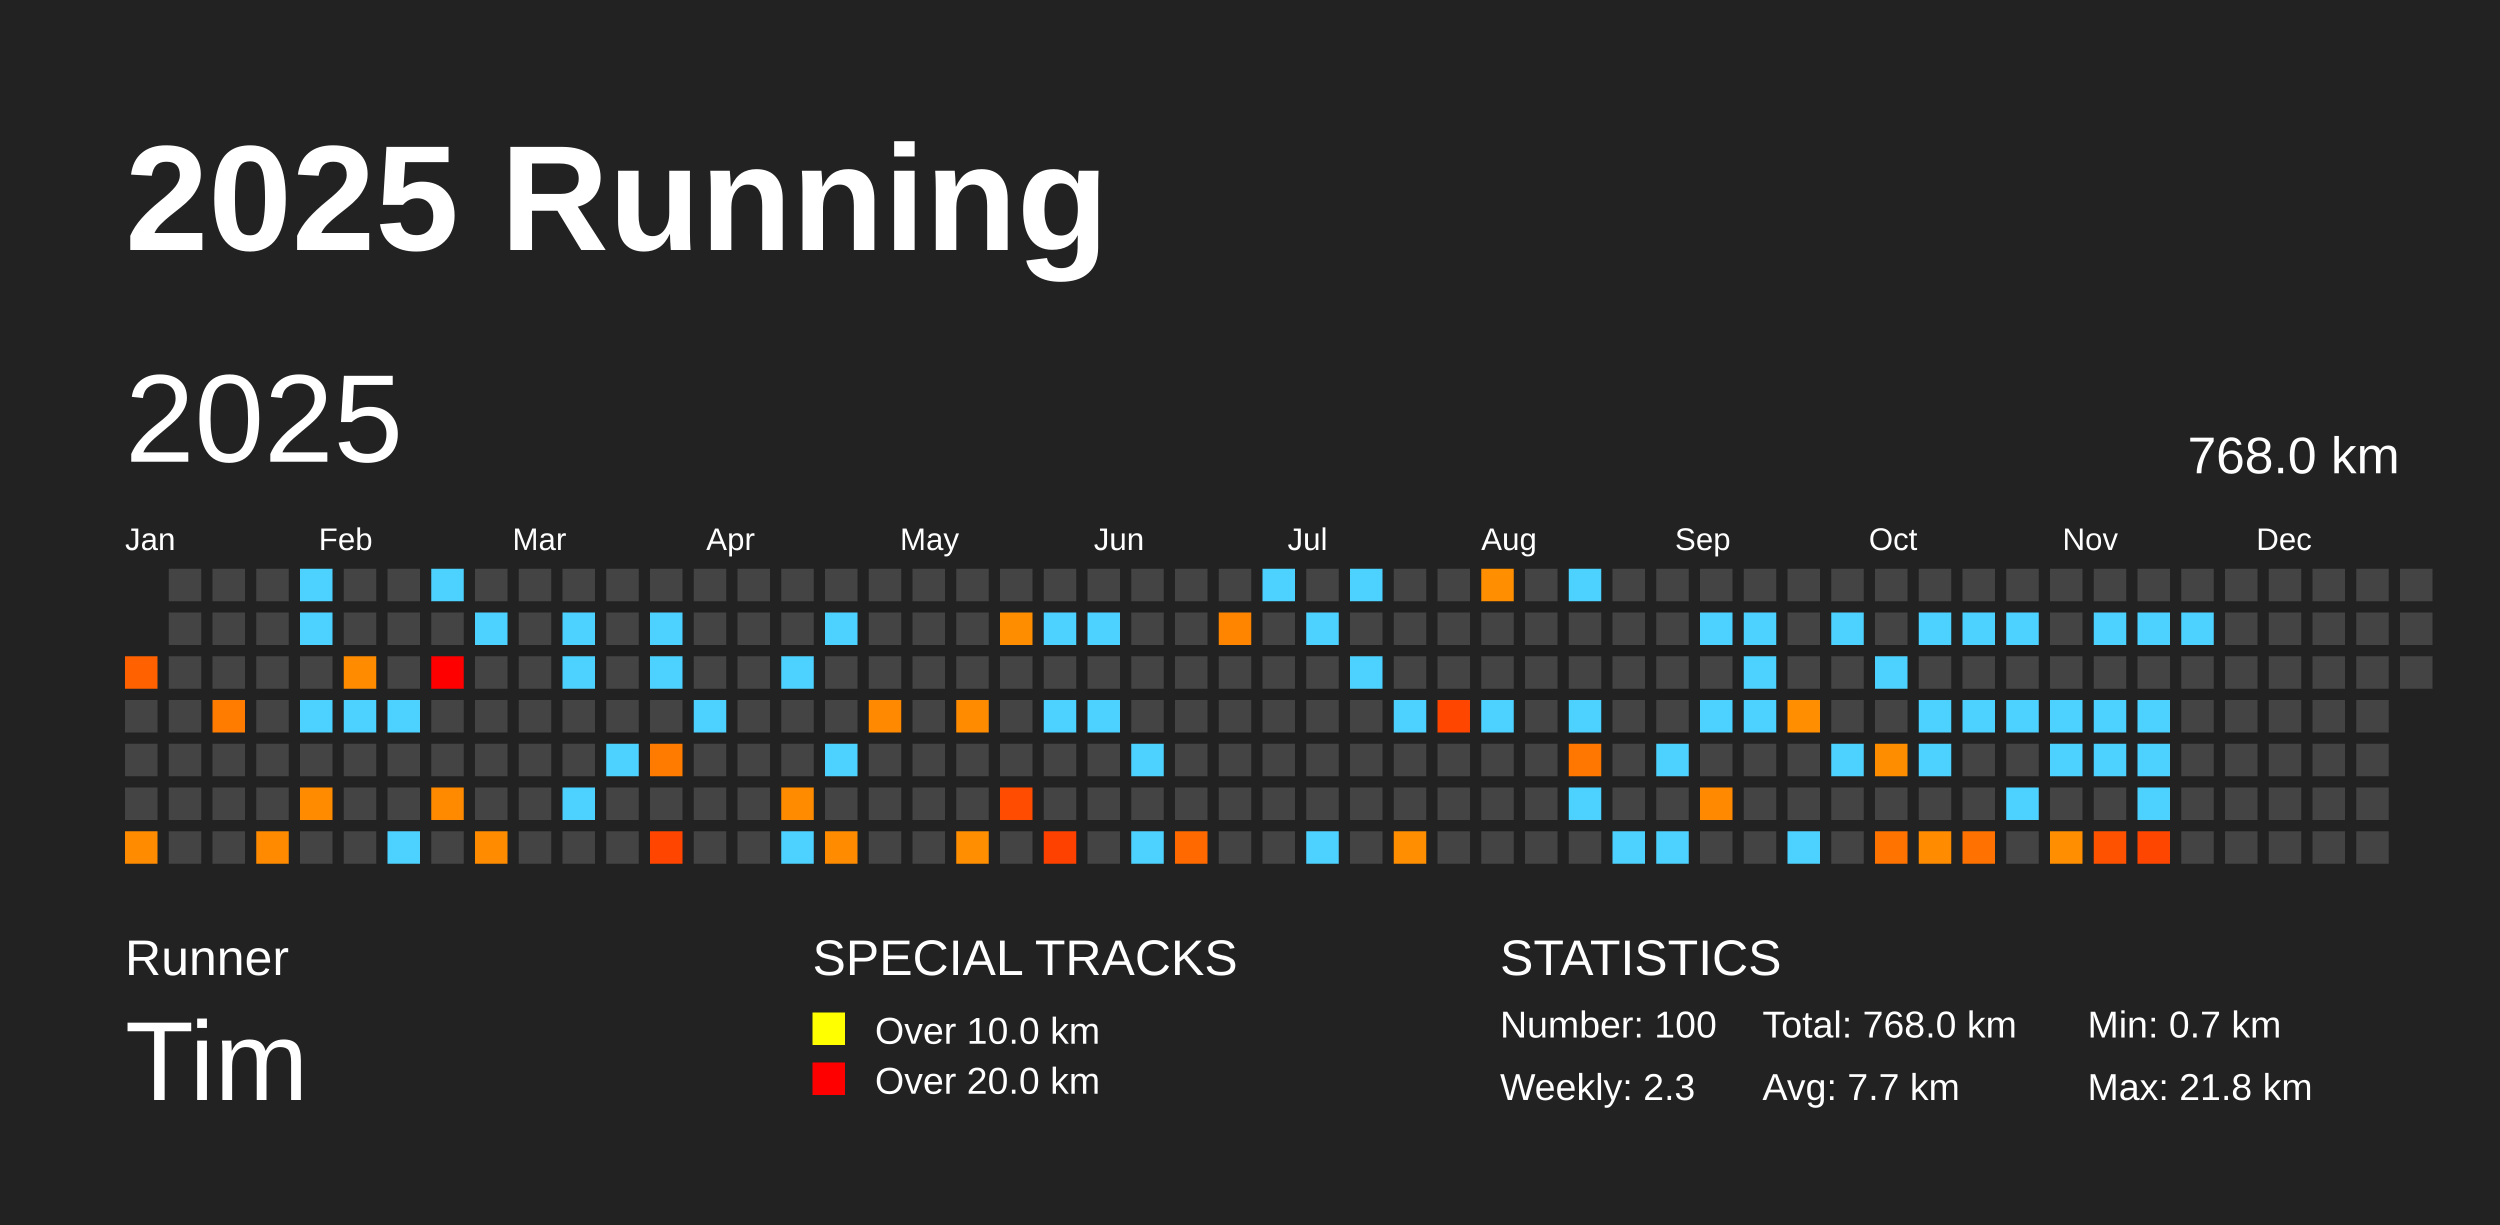
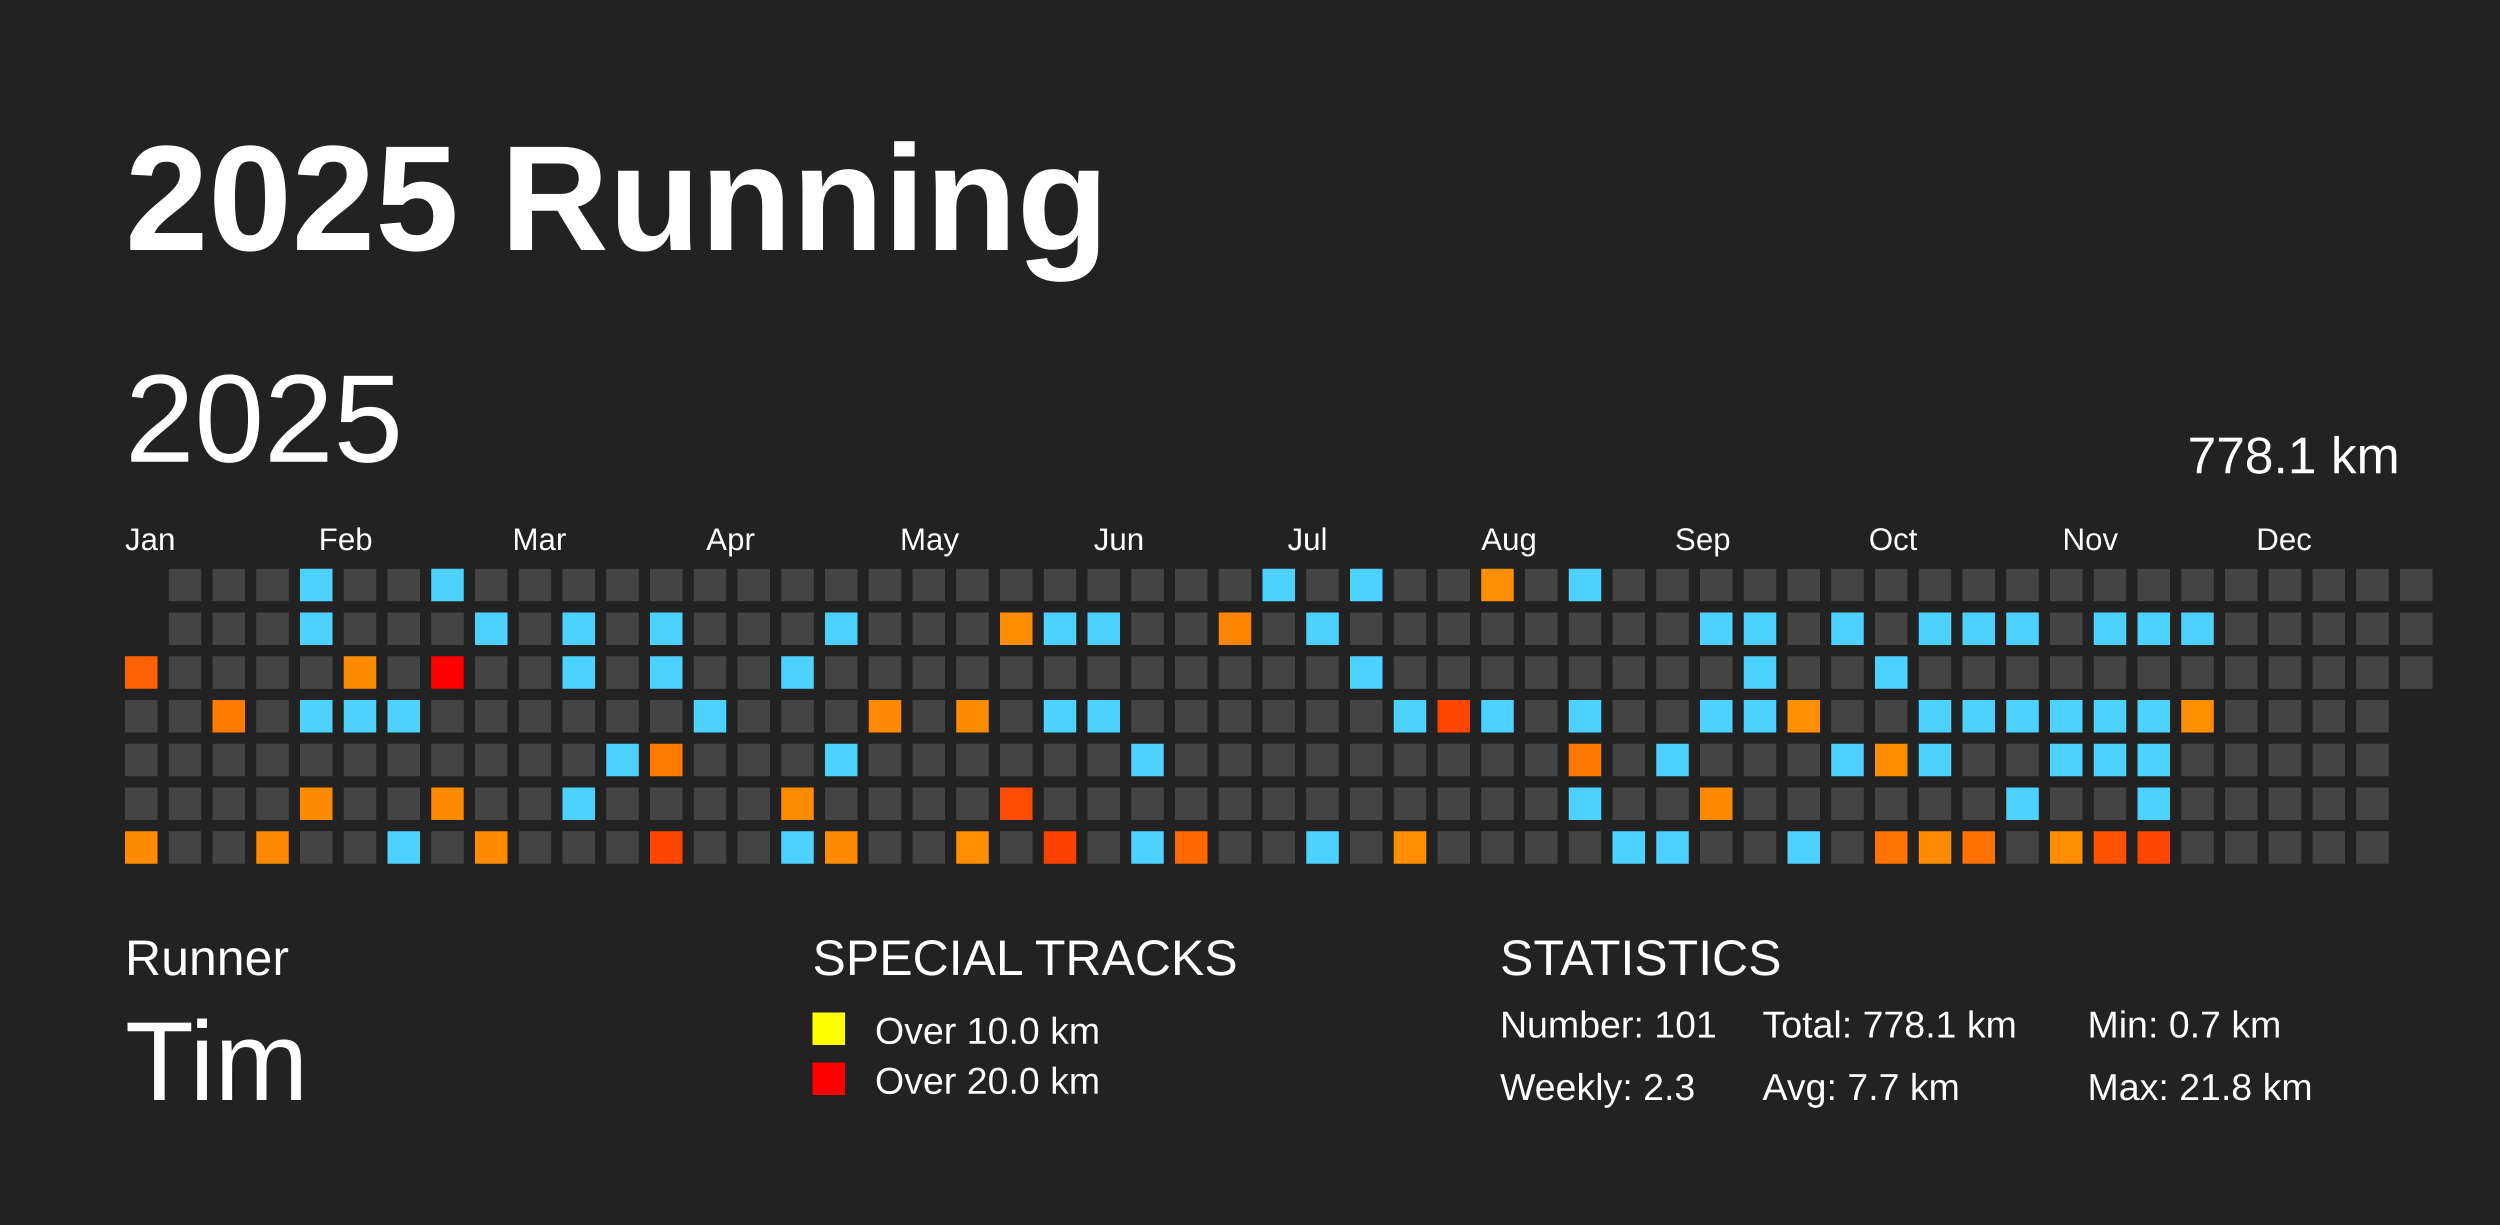
<svg xmlns="http://www.w3.org/2000/svg" baseProfile="full" height="98mm" version="1.1" viewBox="0,0,200,98" width="200mm">
  <defs />
  <rect fill="#222222" height="98" width="200" x="0" y="0" />
  <text fill="#FFFFFF" style="font-size:12px; font-family:Arial; font-weight:bold;" x="10" y="20">2025 Running</text>
  <text fill="#FFFFFF" style="font-size:4px; font-family:Arial" x="10" y="78">Runner</text>
  <text fill="#FFFFFF" style="font-size:9px; font-family:Arial" x="10" y="88">Tim</text>
  <text fill="#FFFFFF" style="font-size:4px; font-family:Arial" x="65" y="78">SPECIAL TRACKS</text>
  <rect fill="yellow" height="2.6" width="2.6" x="65" y="81" />
  <text fill="#FFFFFF" style="font-size:3px; font-family:Arial" x="70" y="83.5">Over 10.0 km</text>
  <rect fill="red" height="2.6" width="2.6" x="65" y="85" />
  <text fill="#FFFFFF" style="font-size:3px; font-family:Arial" x="70" y="87.5">Over 20.0 km</text>
  <text fill="#FFFFFF" style="font-size:4px; font-family:Arial" x="120" y="78">STATISTICS</text>
-   <text fill="#FFFFFF" style="font-size:3px; font-family:Arial" x="120" y="83">Number: 100</text>
+   <text fill="#FFFFFF" style="font-size:3px; font-family:Arial" x="120" y="83">Number: 101</text>
  <text fill="#FFFFFF" style="font-size:3px; font-family:Arial" x="120" y="88">Weekly: 2.3</text>
-   <text fill="#FFFFFF" style="font-size:3px; font-family:Arial" x="141" y="83">Total: 768.0 km</text>
+   <text fill="#FFFFFF" style="font-size:3px; font-family:Arial" x="141" y="83">Total: 778.1 km</text>
  <text fill="#FFFFFF" style="font-size:3px; font-family:Arial" x="141" y="88">Avg: 7.7 km</text>
  <text fill="#FFFFFF" style="font-size:3px; font-family:Arial" x="167" y="83">Min: 0.7 km</text>
  <text fill="#FFFFFF" style="font-size:3px; font-family:Arial" x="167" y="88">Max: 21.8 km</text>
  <text dominant-baseline="hanging" fill="#FFFFFF" style="font-size:10.0px; font-family:Arial;" x="10" y="30">2025</text>
-   <text dominant-baseline="hanging" fill="#FFFFFF" style="font-size:4.125px; font-family:Arial;" x="175" y="35">768.0 km</text>
+   <text dominant-baseline="hanging" fill="#FFFFFF" style="font-size:4.125px; font-family:Arial;" x="175" y="35">778.1 km</text>
  <text fill="#FFFFFF" style="font-size:2.5px; font-family:Arial" x="10.0" y="44">Jan</text>
  <text fill="#FFFFFF" style="font-size:2.5px; font-family:Arial" x="25.5" y="44">Feb</text>
  <text fill="#FFFFFF" style="font-size:2.5px; font-family:Arial" x="41.0" y="44">Mar</text>
  <text fill="#FFFFFF" style="font-size:2.5px; font-family:Arial" x="56.5" y="44">Apr</text>
  <text fill="#FFFFFF" style="font-size:2.5px; font-family:Arial" x="72.0" y="44">May</text>
  <text fill="#FFFFFF" style="font-size:2.5px; font-family:Arial" x="87.5" y="44">Jun</text>
  <text fill="#FFFFFF" style="font-size:2.5px; font-family:Arial" x="103.0" y="44">Jul</text>
  <text fill="#FFFFFF" style="font-size:2.5px; font-family:Arial" x="118.5" y="44">Aug</text>
  <text fill="#FFFFFF" style="font-size:2.5px; font-family:Arial" x="134.0" y="44">Sep</text>
  <text fill="#FFFFFF" style="font-size:2.5px; font-family:Arial" x="149.5" y="44">Oct</text>
  <text fill="#FFFFFF" style="font-size:2.5px; font-family:Arial" x="165.0" y="44">Nov</text>
  <text fill="#FFFFFF" style="font-size:2.5px; font-family:Arial" x="180.5" y="44">Dec</text>
  <rect fill="#ff6100" height="2.6" width="2.6" x="10.0" y="52.5" />
  <rect fill="#444444" height="2.6" width="2.6" x="10.0" y="56.0" />
  <rect fill="#444444" height="2.6" width="2.6" x="10.0" y="59.5" />
  <rect fill="#444444" height="2.6" width="2.6" x="10.0" y="63.0" />
  <rect fill="#ff8b00" height="2.6" width="2.6" x="10.0" y="66.5" />
  <rect fill="#444444" height="2.6" width="2.6" x="13.5" y="45.5" />
  <rect fill="#444444" height="2.6" width="2.6" x="13.5" y="49.0" />
  <rect fill="#444444" height="2.6" width="2.6" x="13.5" y="52.5" />
  <rect fill="#444444" height="2.6" width="2.6" x="13.5" y="56.0" />
  <rect fill="#444444" height="2.6" width="2.6" x="13.5" y="59.5" />
  <rect fill="#444444" height="2.6" width="2.6" x="13.5" y="63.0" />
  <rect fill="#444444" height="2.6" width="2.6" x="13.5" y="66.5" />
  <rect fill="#444444" height="2.6" width="2.6" x="17.0" y="45.5" />
  <rect fill="#444444" height="2.6" width="2.6" x="17.0" y="49.0" />
  <rect fill="#444444" height="2.6" width="2.6" x="17.0" y="52.5" />
  <rect fill="#ff7c00" height="2.6" width="2.6" x="17.0" y="56.0" />
  <rect fill="#444444" height="2.6" width="2.6" x="17.0" y="59.5" />
  <rect fill="#444444" height="2.6" width="2.6" x="17.0" y="63.0" />
  <rect fill="#444444" height="2.6" width="2.6" x="17.0" y="66.5" />
  <rect fill="#444444" height="2.6" width="2.6" x="20.5" y="45.5" />
  <rect fill="#444444" height="2.6" width="2.6" x="20.5" y="49.0" />
  <rect fill="#444444" height="2.6" width="2.6" x="20.5" y="52.5" />
  <rect fill="#444444" height="2.6" width="2.6" x="20.5" y="56.0" />
  <rect fill="#444444" height="2.6" width="2.6" x="20.5" y="59.5" />
  <rect fill="#444444" height="2.6" width="2.6" x="20.5" y="63.0" />
  <rect fill="#ff8a00" height="2.6" width="2.6" x="20.5" y="66.5" />
  <rect fill="#4dd2ff" height="2.6" width="2.6" x="24.0" y="45.5" />
  <rect fill="#4dd2ff" height="2.6" width="2.6" x="24.0" y="49.0" />
  <rect fill="#444444" height="2.6" width="2.6" x="24.0" y="52.5" />
  <rect fill="#4dd2ff" height="2.6" width="2.6" x="24.0" y="56.0" />
  <rect fill="#444444" height="2.6" width="2.6" x="24.0" y="59.5" />
  <rect fill="#ff8b00" height="2.6" width="2.6" x="24.0" y="63.0" />
  <rect fill="#444444" height="2.6" width="2.6" x="24.0" y="66.5" />
  <rect fill="#444444" height="2.6" width="2.6" x="27.5" y="45.5" />
  <rect fill="#444444" height="2.6" width="2.6" x="27.5" y="49.0" />
  <rect fill="#ff8c00" height="2.6" width="2.6" x="27.5" y="52.5" />
  <rect fill="#4dd2ff" height="2.6" width="2.6" x="27.5" y="56.0" />
  <rect fill="#444444" height="2.6" width="2.6" x="27.5" y="59.5" />
  <rect fill="#444444" height="2.6" width="2.6" x="27.5" y="63.0" />
  <rect fill="#444444" height="2.6" width="2.6" x="27.5" y="66.5" />
  <rect fill="#444444" height="2.6" width="2.6" x="31.0" y="45.5" />
  <rect fill="#444444" height="2.6" width="2.6" x="31.0" y="49.0" />
  <rect fill="#444444" height="2.6" width="2.6" x="31.0" y="52.5" />
  <rect fill="#4dd2ff" height="2.6" width="2.6" x="31.0" y="56.0" />
  <rect fill="#444444" height="2.6" width="2.6" x="31.0" y="59.5" />
  <rect fill="#444444" height="2.6" width="2.6" x="31.0" y="63.0" />
  <rect fill="#4dd2ff" height="2.6" width="2.6" x="31.0" y="66.5" />
  <rect fill="#4dd2ff" height="2.6" width="2.6" x="34.5" y="45.5" />
  <rect fill="#444444" height="2.6" width="2.6" x="34.5" y="49.0" />
  <rect fill="red" height="2.6" width="2.6" x="34.5" y="52.5" />
  <rect fill="#444444" height="2.6" width="2.6" x="34.5" y="56.0" />
  <rect fill="#444444" height="2.6" width="2.6" x="34.5" y="59.5" />
  <rect fill="#ff8a00" height="2.6" width="2.6" x="34.5" y="63.0" />
  <rect fill="#444444" height="2.6" width="2.6" x="34.5" y="66.5" />
  <rect fill="#444444" height="2.6" width="2.6" x="38.0" y="45.5" />
  <rect fill="#4dd2ff" height="2.6" width="2.6" x="38.0" y="49.0" />
  <rect fill="#444444" height="2.6" width="2.6" x="38.0" y="52.5" />
  <rect fill="#444444" height="2.6" width="2.6" x="38.0" y="56.0" />
  <rect fill="#444444" height="2.6" width="2.6" x="38.0" y="59.5" />
  <rect fill="#444444" height="2.6" width="2.6" x="38.0" y="63.0" />
  <rect fill="#ff8b00" height="2.6" width="2.6" x="38.0" y="66.5" />
  <rect fill="#444444" height="2.6" width="2.6" x="41.5" y="45.5" />
  <rect fill="#444444" height="2.6" width="2.6" x="41.5" y="49.0" />
  <rect fill="#444444" height="2.6" width="2.6" x="41.5" y="52.5" />
  <rect fill="#444444" height="2.6" width="2.6" x="41.5" y="56.0" />
  <rect fill="#444444" height="2.6" width="2.6" x="41.5" y="59.5" />
  <rect fill="#444444" height="2.6" width="2.6" x="41.5" y="63.0" />
  <rect fill="#444444" height="2.6" width="2.6" x="41.5" y="66.5" />
  <rect fill="#444444" height="2.6" width="2.6" x="45.0" y="45.5" />
  <rect fill="#4dd2ff" height="2.6" width="2.6" x="45.0" y="49.0" />
  <rect fill="#4dd2ff" height="2.6" width="2.6" x="45.0" y="52.5" />
  <rect fill="#444444" height="2.6" width="2.6" x="45.0" y="56.0" />
  <rect fill="#444444" height="2.6" width="2.6" x="45.0" y="59.5" />
  <rect fill="#4dd2ff" height="2.6" width="2.6" x="45.0" y="63.0" />
  <rect fill="#444444" height="2.6" width="2.6" x="45.0" y="66.5" />
  <rect fill="#444444" height="2.6" width="2.6" x="48.5" y="45.5" />
  <rect fill="#444444" height="2.6" width="2.6" x="48.5" y="49.0" />
  <rect fill="#444444" height="2.6" width="2.6" x="48.5" y="52.5" />
  <rect fill="#444444" height="2.6" width="2.6" x="48.5" y="56.0" />
  <rect fill="#4dd2ff" height="2.6" width="2.6" x="48.5" y="59.5" />
  <rect fill="#444444" height="2.6" width="2.6" x="48.5" y="63.0" />
  <rect fill="#444444" height="2.6" width="2.6" x="48.5" y="66.5" />
  <rect fill="#444444" height="2.6" width="2.6" x="52.0" y="45.5" />
  <rect fill="#4dd2ff" height="2.6" width="2.6" x="52.0" y="49.0" />
  <rect fill="#4dd2ff" height="2.6" width="2.6" x="52.0" y="52.5" />
  <rect fill="#444444" height="2.6" width="2.6" x="52.0" y="56.0" />
  <rect fill="#ff7b00" height="2.6" width="2.6" x="52.0" y="59.5" />
  <rect fill="#444444" height="2.6" width="2.6" x="52.0" y="63.0" />
  <rect fill="#ff4500" height="2.6" width="2.6" x="52.0" y="66.5" />
  <rect fill="#444444" height="2.6" width="2.6" x="55.5" y="45.5" />
  <rect fill="#444444" height="2.6" width="2.6" x="55.5" y="49.0" />
  <rect fill="#444444" height="2.6" width="2.6" x="55.5" y="52.5" />
  <rect fill="#4dd2ff" height="2.6" width="2.6" x="55.5" y="56.0" />
  <rect fill="#444444" height="2.6" width="2.6" x="55.5" y="59.5" />
  <rect fill="#444444" height="2.6" width="2.6" x="55.5" y="63.0" />
  <rect fill="#444444" height="2.6" width="2.6" x="55.5" y="66.5" />
  <rect fill="#444444" height="2.6" width="2.6" x="59.0" y="45.5" />
  <rect fill="#444444" height="2.6" width="2.6" x="59.0" y="49.0" />
  <rect fill="#444444" height="2.6" width="2.6" x="59.0" y="52.5" />
  <rect fill="#444444" height="2.6" width="2.6" x="59.0" y="56.0" />
  <rect fill="#444444" height="2.6" width="2.6" x="59.0" y="59.5" />
  <rect fill="#444444" height="2.6" width="2.6" x="59.0" y="63.0" />
  <rect fill="#444444" height="2.6" width="2.6" x="59.0" y="66.5" />
  <rect fill="#444444" height="2.6" width="2.6" x="62.5" y="45.5" />
  <rect fill="#444444" height="2.6" width="2.6" x="62.5" y="49.0" />
  <rect fill="#4dd2ff" height="2.6" width="2.6" x="62.5" y="52.5" />
  <rect fill="#444444" height="2.6" width="2.6" x="62.5" y="56.0" />
  <rect fill="#444444" height="2.6" width="2.6" x="62.5" y="59.5" />
  <rect fill="#ff8b00" height="2.6" width="2.6" x="62.5" y="63.0" />
  <rect fill="#4dd2ff" height="2.6" width="2.6" x="62.5" y="66.5" />
  <rect fill="#444444" height="2.6" width="2.6" x="66.0" y="45.5" />
  <rect fill="#4dd2ff" height="2.6" width="2.6" x="66.0" y="49.0" />
  <rect fill="#444444" height="2.6" width="2.6" x="66.0" y="52.5" />
  <rect fill="#444444" height="2.6" width="2.6" x="66.0" y="56.0" />
  <rect fill="#4dd2ff" height="2.6" width="2.6" x="66.0" y="59.5" />
  <rect fill="#444444" height="2.6" width="2.6" x="66.0" y="63.0" />
  <rect fill="#ff8b00" height="2.6" width="2.6" x="66.0" y="66.5" />
  <rect fill="#444444" height="2.6" width="2.6" x="69.5" y="45.5" />
  <rect fill="#444444" height="2.6" width="2.6" x="69.5" y="49.0" />
  <rect fill="#444444" height="2.6" width="2.6" x="69.5" y="52.5" />
  <rect fill="#ff8900" height="2.6" width="2.6" x="69.5" y="56.0" />
  <rect fill="#444444" height="2.6" width="2.6" x="69.5" y="59.5" />
  <rect fill="#444444" height="2.6" width="2.6" x="69.5" y="63.0" />
  <rect fill="#444444" height="2.6" width="2.6" x="69.5" y="66.5" />
  <rect fill="#444444" height="2.6" width="2.6" x="73.0" y="45.5" />
  <rect fill="#444444" height="2.6" width="2.6" x="73.0" y="49.0" />
  <rect fill="#444444" height="2.6" width="2.6" x="73.0" y="52.5" />
  <rect fill="#444444" height="2.6" width="2.6" x="73.0" y="56.0" />
  <rect fill="#444444" height="2.6" width="2.6" x="73.0" y="59.5" />
  <rect fill="#444444" height="2.6" width="2.6" x="73.0" y="63.0" />
  <rect fill="#444444" height="2.6" width="2.6" x="73.0" y="66.5" />
  <rect fill="#444444" height="2.6" width="2.6" x="76.5" y="45.5" />
  <rect fill="#444444" height="2.6" width="2.6" x="76.5" y="49.0" />
  <rect fill="#444444" height="2.6" width="2.6" x="76.5" y="52.5" />
  <rect fill="#ff8b00" height="2.6" width="2.6" x="76.5" y="56.0" />
  <rect fill="#444444" height="2.6" width="2.6" x="76.5" y="59.5" />
  <rect fill="#444444" height="2.6" width="2.6" x="76.5" y="63.0" />
  <rect fill="#ff8e00" height="2.6" width="2.6" x="76.5" y="66.5" />
  <rect fill="#444444" height="2.6" width="2.6" x="80.0" y="45.5" />
  <rect fill="#ff8d00" height="2.6" width="2.6" x="80.0" y="49.0" />
  <rect fill="#444444" height="2.6" width="2.6" x="80.0" y="52.5" />
  <rect fill="#444444" height="2.6" width="2.6" x="80.0" y="56.0" />
  <rect fill="#444444" height="2.6" width="2.6" x="80.0" y="59.5" />
  <rect fill="#ff4c00" height="2.6" width="2.6" x="80.0" y="63.0" />
  <rect fill="#444444" height="2.6" width="2.6" x="80.0" y="66.5" />
  <rect fill="#444444" height="2.6" width="2.6" x="83.5" y="45.5" />
  <rect fill="#4dd2ff" height="2.6" width="2.6" x="83.5" y="49.0" />
  <rect fill="#444444" height="2.6" width="2.6" x="83.5" y="52.5" />
  <rect fill="#4dd2ff" height="2.6" width="2.6" x="83.5" y="56.0" />
  <rect fill="#444444" height="2.6" width="2.6" x="83.5" y="59.5" />
  <rect fill="#444444" height="2.6" width="2.6" x="83.5" y="63.0" />
  <rect fill="#ff4100" height="2.6" width="2.6" x="83.5" y="66.5" />
  <rect fill="#444444" height="2.6" width="2.6" x="87.0" y="45.5" />
  <rect fill="#4dd2ff" height="2.6" width="2.6" x="87.0" y="49.0" />
  <rect fill="#444444" height="2.6" width="2.6" x="87.0" y="52.5" />
  <rect fill="#4dd2ff" height="2.6" width="2.6" x="87.0" y="56.0" />
  <rect fill="#444444" height="2.6" width="2.6" x="87.0" y="59.5" />
  <rect fill="#444444" height="2.6" width="2.6" x="87.0" y="63.0" />
  <rect fill="#444444" height="2.6" width="2.6" x="87.0" y="66.5" />
  <rect fill="#444444" height="2.6" width="2.6" x="90.5" y="45.5" />
  <rect fill="#444444" height="2.6" width="2.6" x="90.5" y="49.0" />
  <rect fill="#444444" height="2.6" width="2.6" x="90.5" y="52.5" />
  <rect fill="#444444" height="2.6" width="2.6" x="90.5" y="56.0" />
  <rect fill="#4dd2ff" height="2.6" width="2.6" x="90.5" y="59.5" />
  <rect fill="#444444" height="2.6" width="2.6" x="90.5" y="63.0" />
  <rect fill="#4dd2ff" height="2.6" width="2.6" x="90.5" y="66.5" />
  <rect fill="#444444" height="2.6" width="2.6" x="94.0" y="45.5" />
  <rect fill="#444444" height="2.6" width="2.6" x="94.0" y="49.0" />
  <rect fill="#444444" height="2.6" width="2.6" x="94.0" y="52.5" />
  <rect fill="#444444" height="2.6" width="2.6" x="94.0" y="56.0" />
  <rect fill="#444444" height="2.6" width="2.6" x="94.0" y="59.5" />
  <rect fill="#444444" height="2.6" width="2.6" x="94.0" y="63.0" />
  <rect fill="#ff6900" height="2.6" width="2.6" x="94.0" y="66.5" />
  <rect fill="#444444" height="2.6" width="2.6" x="97.5" y="45.5" />
  <rect fill="#ff8500" height="2.6" width="2.6" x="97.5" y="49.0" />
  <rect fill="#444444" height="2.6" width="2.6" x="97.5" y="52.5" />
  <rect fill="#444444" height="2.6" width="2.6" x="97.5" y="56.0" />
  <rect fill="#444444" height="2.6" width="2.6" x="97.5" y="59.5" />
  <rect fill="#444444" height="2.6" width="2.6" x="97.5" y="63.0" />
  <rect fill="#444444" height="2.6" width="2.6" x="97.5" y="66.5" />
  <rect fill="#4dd2ff" height="2.6" width="2.6" x="101.0" y="45.5" />
  <rect fill="#444444" height="2.6" width="2.6" x="101.0" y="49.0" />
  <rect fill="#444444" height="2.6" width="2.6" x="101.0" y="52.5" />
  <rect fill="#444444" height="2.6" width="2.6" x="101.0" y="56.0" />
  <rect fill="#444444" height="2.6" width="2.6" x="101.0" y="59.5" />
  <rect fill="#444444" height="2.6" width="2.6" x="101.0" y="63.0" />
  <rect fill="#444444" height="2.6" width="2.6" x="101.0" y="66.5" />
  <rect fill="#444444" height="2.6" width="2.6" x="104.5" y="45.5" />
  <rect fill="#4dd2ff" height="2.6" width="2.6" x="104.5" y="49.0" />
  <rect fill="#444444" height="2.6" width="2.6" x="104.5" y="52.5" />
  <rect fill="#444444" height="2.6" width="2.6" x="104.5" y="56.0" />
  <rect fill="#444444" height="2.6" width="2.6" x="104.5" y="59.5" />
  <rect fill="#444444" height="2.6" width="2.6" x="104.5" y="63.0" />
  <rect fill="#4dd2ff" height="2.6" width="2.6" x="104.5" y="66.5" />
  <rect fill="#4dd2ff" height="2.6" width="2.6" x="108.0" y="45.5" />
  <rect fill="#444444" height="2.6" width="2.6" x="108.0" y="49.0" />
  <rect fill="#4dd2ff" height="2.6" width="2.6" x="108.0" y="52.5" />
  <rect fill="#444444" height="2.6" width="2.6" x="108.0" y="56.0" />
  <rect fill="#444444" height="2.6" width="2.6" x="108.0" y="59.5" />
  <rect fill="#444444" height="2.6" width="2.6" x="108.0" y="63.0" />
  <rect fill="#444444" height="2.6" width="2.6" x="108.0" y="66.5" />
  <rect fill="#444444" height="2.6" width="2.6" x="111.5" y="45.5" />
  <rect fill="#444444" height="2.6" width="2.6" x="111.5" y="49.0" />
  <rect fill="#444444" height="2.6" width="2.6" x="111.5" y="52.5" />
  <rect fill="#4dd2ff" height="2.6" width="2.6" x="111.5" y="56.0" />
  <rect fill="#444444" height="2.6" width="2.6" x="111.5" y="59.5" />
  <rect fill="#444444" height="2.6" width="2.6" x="111.5" y="63.0" />
  <rect fill="#ff8e00" height="2.6" width="2.6" x="111.5" y="66.5" />
  <rect fill="#444444" height="2.6" width="2.6" x="115.0" y="45.5" />
  <rect fill="#444444" height="2.6" width="2.6" x="115.0" y="49.0" />
  <rect fill="#444444" height="2.6" width="2.6" x="115.0" y="52.5" />
  <rect fill="#ff4600" height="2.6" width="2.6" x="115.0" y="56.0" />
  <rect fill="#444444" height="2.6" width="2.6" x="115.0" y="59.5" />
  <rect fill="#444444" height="2.6" width="2.6" x="115.0" y="63.0" />
  <rect fill="#444444" height="2.6" width="2.6" x="115.0" y="66.5" />
  <rect fill="#ff8e00" height="2.6" width="2.6" x="118.5" y="45.5" />
  <rect fill="#444444" height="2.6" width="2.6" x="118.5" y="49.0" />
  <rect fill="#444444" height="2.6" width="2.6" x="118.5" y="52.5" />
  <rect fill="#4dd2ff" height="2.6" width="2.6" x="118.5" y="56.0" />
  <rect fill="#444444" height="2.6" width="2.6" x="118.5" y="59.5" />
  <rect fill="#444444" height="2.6" width="2.6" x="118.5" y="63.0" />
  <rect fill="#444444" height="2.6" width="2.6" x="118.5" y="66.5" />
  <rect fill="#444444" height="2.6" width="2.6" x="122.0" y="45.5" />
  <rect fill="#444444" height="2.6" width="2.6" x="122.0" y="49.0" />
  <rect fill="#444444" height="2.6" width="2.6" x="122.0" y="52.5" />
  <rect fill="#444444" height="2.6" width="2.6" x="122.0" y="56.0" />
  <rect fill="#444444" height="2.6" width="2.6" x="122.0" y="59.5" />
  <rect fill="#444444" height="2.6" width="2.6" x="122.0" y="63.0" />
  <rect fill="#444444" height="2.6" width="2.6" x="122.0" y="66.5" />
  <rect fill="#4dd2ff" height="2.6" width="2.6" x="125.5" y="45.5" />
  <rect fill="#444444" height="2.6" width="2.6" x="125.5" y="49.0" />
  <rect fill="#444444" height="2.6" width="2.6" x="125.5" y="52.5" />
  <rect fill="#4dd2ff" height="2.6" width="2.6" x="125.5" y="56.0" />
  <rect fill="#ff7600" height="2.6" width="2.6" x="125.5" y="59.5" />
  <rect fill="#4dd2ff" height="2.6" width="2.6" x="125.5" y="63.0" />
  <rect fill="#444444" height="2.6" width="2.6" x="125.5" y="66.5" />
  <rect fill="#444444" height="2.6" width="2.6" x="129.0" y="45.5" />
  <rect fill="#444444" height="2.6" width="2.6" x="129.0" y="49.0" />
  <rect fill="#444444" height="2.6" width="2.6" x="129.0" y="52.5" />
  <rect fill="#444444" height="2.6" width="2.6" x="129.0" y="56.0" />
  <rect fill="#444444" height="2.6" width="2.6" x="129.0" y="59.5" />
  <rect fill="#444444" height="2.6" width="2.6" x="129.0" y="63.0" />
  <rect fill="#4dd2ff" height="2.6" width="2.6" x="129.0" y="66.5" />
  <rect fill="#444444" height="2.6" width="2.6" x="132.5" y="45.5" />
  <rect fill="#444444" height="2.6" width="2.6" x="132.5" y="49.0" />
  <rect fill="#444444" height="2.6" width="2.6" x="132.5" y="52.5" />
  <rect fill="#444444" height="2.6" width="2.6" x="132.5" y="56.0" />
  <rect fill="#4dd2ff" height="2.6" width="2.6" x="132.5" y="59.5" />
  <rect fill="#444444" height="2.6" width="2.6" x="132.5" y="63.0" />
  <rect fill="#4dd2ff" height="2.6" width="2.6" x="132.5" y="66.5" />
  <rect fill="#444444" height="2.6" width="2.6" x="136.0" y="45.5" />
  <rect fill="#4dd2ff" height="2.6" width="2.6" x="136.0" y="49.0" />
  <rect fill="#444444" height="2.6" width="2.6" x="136.0" y="52.5" />
  <rect fill="#4dd2ff" height="2.6" width="2.6" x="136.0" y="56.0" />
  <rect fill="#444444" height="2.6" width="2.6" x="136.0" y="59.5" />
  <rect fill="#ff8900" height="2.6" width="2.6" x="136.0" y="63.0" />
  <rect fill="#444444" height="2.6" width="2.6" x="136.0" y="66.5" />
  <rect fill="#444444" height="2.6" width="2.6" x="139.5" y="45.5" />
  <rect fill="#4dd2ff" height="2.6" width="2.6" x="139.5" y="49.0" />
  <rect fill="#4dd2ff" height="2.6" width="2.6" x="139.5" y="52.5" />
  <rect fill="#4dd2ff" height="2.6" width="2.6" x="139.5" y="56.0" />
  <rect fill="#444444" height="2.6" width="2.6" x="139.5" y="59.5" />
  <rect fill="#444444" height="2.6" width="2.6" x="139.5" y="63.0" />
  <rect fill="#444444" height="2.6" width="2.6" x="139.5" y="66.5" />
  <rect fill="#444444" height="2.6" width="2.6" x="143.0" y="45.5" />
  <rect fill="#444444" height="2.6" width="2.6" x="143.0" y="49.0" />
  <rect fill="#444444" height="2.6" width="2.6" x="143.0" y="52.5" />
  <rect fill="#ff8e00" height="2.6" width="2.6" x="143.0" y="56.0" />
  <rect fill="#444444" height="2.6" width="2.6" x="143.0" y="59.5" />
  <rect fill="#444444" height="2.6" width="2.6" x="143.0" y="63.0" />
  <rect fill="#4dd2ff" height="2.6" width="2.6" x="143.0" y="66.5" />
  <rect fill="#444444" height="2.6" width="2.6" x="146.5" y="45.5" />
  <rect fill="#4dd2ff" height="2.6" width="2.6" x="146.5" y="49.0" />
  <rect fill="#444444" height="2.6" width="2.6" x="146.5" y="52.5" />
  <rect fill="#444444" height="2.6" width="2.6" x="146.5" y="56.0" />
  <rect fill="#4dd2ff" height="2.6" width="2.6" x="146.5" y="59.5" />
  <rect fill="#444444" height="2.6" width="2.6" x="146.5" y="63.0" />
  <rect fill="#444444" height="2.6" width="2.6" x="146.5" y="66.5" />
  <rect fill="#444444" height="2.6" width="2.6" x="150.0" y="45.5" />
  <rect fill="#444444" height="2.6" width="2.6" x="150.0" y="49.0" />
  <rect fill="#4dd2ff" height="2.6" width="2.6" x="150.0" y="52.5" />
  <rect fill="#444444" height="2.6" width="2.6" x="150.0" y="56.0" />
  <rect fill="#ff8d00" height="2.6" width="2.6" x="150.0" y="59.5" />
  <rect fill="#444444" height="2.6" width="2.6" x="150.0" y="63.0" />
  <rect fill="#ff7400" height="2.6" width="2.6" x="150.0" y="66.5" />
  <rect fill="#444444" height="2.6" width="2.6" x="153.5" y="45.5" />
  <rect fill="#4dd2ff" height="2.6" width="2.6" x="153.5" y="49.0" />
  <rect fill="#444444" height="2.6" width="2.6" x="153.5" y="52.5" />
  <rect fill="#4dd2ff" height="2.6" width="2.6" x="153.5" y="56.0" />
  <rect fill="#4dd2ff" height="2.6" width="2.6" x="153.5" y="59.5" />
  <rect fill="#444444" height="2.6" width="2.6" x="153.5" y="63.0" />
  <rect fill="#ff8b00" height="2.6" width="2.6" x="153.5" y="66.5" />
  <rect fill="#444444" height="2.6" width="2.6" x="157.0" y="45.5" />
  <rect fill="#4dd2ff" height="2.6" width="2.6" x="157.0" y="49.0" />
  <rect fill="#444444" height="2.6" width="2.6" x="157.0" y="52.5" />
  <rect fill="#4dd2ff" height="2.6" width="2.6" x="157.0" y="56.0" />
  <rect fill="#444444" height="2.6" width="2.6" x="157.0" y="59.5" />
  <rect fill="#444444" height="2.6" width="2.6" x="157.0" y="63.0" />
  <rect fill="#ff7100" height="2.6" width="2.6" x="157.0" y="66.5" />
  <rect fill="#444444" height="2.6" width="2.6" x="160.5" y="45.5" />
  <rect fill="#4dd2ff" height="2.6" width="2.6" x="160.5" y="49.0" />
  <rect fill="#444444" height="2.6" width="2.6" x="160.5" y="52.5" />
  <rect fill="#4dd2ff" height="2.6" width="2.6" x="160.5" y="56.0" />
  <rect fill="#444444" height="2.6" width="2.6" x="160.5" y="59.5" />
  <rect fill="#4dd2ff" height="2.6" width="2.6" x="160.5" y="63.0" />
  <rect fill="#444444" height="2.6" width="2.6" x="160.5" y="66.5" />
  <rect fill="#444444" height="2.6" width="2.6" x="164.0" y="45.5" />
  <rect fill="#444444" height="2.6" width="2.6" x="164.0" y="49.0" />
  <rect fill="#444444" height="2.6" width="2.6" x="164.0" y="52.5" />
  <rect fill="#4dd2ff" height="2.6" width="2.6" x="164.0" y="56.0" />
  <rect fill="#4dd2ff" height="2.6" width="2.6" x="164.0" y="59.5" />
  <rect fill="#444444" height="2.6" width="2.6" x="164.0" y="63.0" />
  <rect fill="#ff8e00" height="2.6" width="2.6" x="164.0" y="66.5" />
  <rect fill="#444444" height="2.6" width="2.6" x="167.5" y="45.5" />
  <rect fill="#4dd2ff" height="2.6" width="2.6" x="167.5" y="49.0" />
  <rect fill="#444444" height="2.6" width="2.6" x="167.5" y="52.5" />
  <rect fill="#4dd2ff" height="2.6" width="2.6" x="167.5" y="56.0" />
  <rect fill="#4dd2ff" height="2.6" width="2.6" x="167.5" y="59.5" />
  <rect fill="#444444" height="2.6" width="2.6" x="167.5" y="63.0" />
  <rect fill="#ff5200" height="2.6" width="2.6" x="167.5" y="66.5" />
  <rect fill="#444444" height="2.6" width="2.6" x="171.0" y="45.5" />
  <rect fill="#4dd2ff" height="2.6" width="2.6" x="171.0" y="49.0" />
  <rect fill="#444444" height="2.6" width="2.6" x="171.0" y="52.5" />
  <rect fill="#4dd2ff" height="2.6" width="2.6" x="171.0" y="56.0" />
  <rect fill="#4dd2ff" height="2.6" width="2.6" x="171.0" y="59.5" />
  <rect fill="#4dd2ff" height="2.6" width="2.6" x="171.0" y="63.0" />
  <rect fill="#ff4600" height="2.6" width="2.6" x="171.0" y="66.5" />
  <rect fill="#444444" height="2.6" width="2.6" x="174.5" y="45.5" />
  <rect fill="#4dd2ff" height="2.6" width="2.6" x="174.5" y="49.0" />
  <rect fill="#444444" height="2.6" width="2.6" x="174.5" y="52.5" />
-   <rect fill="#444444" height="2.6" width="2.6" x="174.5" y="56.0" />
+   <rect fill="#ff8e00" height="2.6" width="2.6" x="174.5" y="56.0" />
  <rect fill="#444444" height="2.6" width="2.6" x="174.5" y="59.5" />
  <rect fill="#444444" height="2.6" width="2.6" x="174.5" y="63.0" />
  <rect fill="#444444" height="2.6" width="2.6" x="174.5" y="66.5" />
  <rect fill="#444444" height="2.6" width="2.6" x="178.0" y="45.5" />
  <rect fill="#444444" height="2.6" width="2.6" x="178.0" y="49.0" />
  <rect fill="#444444" height="2.6" width="2.6" x="178.0" y="52.5" />
  <rect fill="#444444" height="2.6" width="2.6" x="178.0" y="56.0" />
  <rect fill="#444444" height="2.6" width="2.6" x="178.0" y="59.5" />
  <rect fill="#444444" height="2.6" width="2.6" x="178.0" y="63.0" />
  <rect fill="#444444" height="2.6" width="2.6" x="178.0" y="66.5" />
  <rect fill="#444444" height="2.6" width="2.6" x="181.5" y="45.5" />
  <rect fill="#444444" height="2.6" width="2.6" x="181.5" y="49.0" />
  <rect fill="#444444" height="2.6" width="2.6" x="181.5" y="52.5" />
  <rect fill="#444444" height="2.6" width="2.6" x="181.5" y="56.0" />
  <rect fill="#444444" height="2.6" width="2.6" x="181.5" y="59.5" />
  <rect fill="#444444" height="2.6" width="2.6" x="181.5" y="63.0" />
  <rect fill="#444444" height="2.6" width="2.6" x="181.5" y="66.5" />
  <rect fill="#444444" height="2.6" width="2.6" x="185.0" y="45.5" />
  <rect fill="#444444" height="2.6" width="2.6" x="185.0" y="49.0" />
  <rect fill="#444444" height="2.6" width="2.6" x="185.0" y="52.5" />
  <rect fill="#444444" height="2.6" width="2.6" x="185.0" y="56.0" />
  <rect fill="#444444" height="2.6" width="2.6" x="185.0" y="59.5" />
  <rect fill="#444444" height="2.6" width="2.6" x="185.0" y="63.0" />
  <rect fill="#444444" height="2.6" width="2.6" x="185.0" y="66.5" />
  <rect fill="#444444" height="2.6" width="2.6" x="188.5" y="45.5" />
  <rect fill="#444444" height="2.6" width="2.6" x="188.5" y="49.0" />
  <rect fill="#444444" height="2.6" width="2.6" x="188.5" y="52.5" />
  <rect fill="#444444" height="2.6" width="2.6" x="188.5" y="56.0" />
  <rect fill="#444444" height="2.6" width="2.6" x="188.5" y="59.5" />
  <rect fill="#444444" height="2.6" width="2.6" x="188.5" y="63.0" />
  <rect fill="#444444" height="2.6" width="2.6" x="188.5" y="66.5" />
  <rect fill="#444444" height="2.6" width="2.6" x="192.0" y="45.5" />
  <rect fill="#444444" height="2.6" width="2.6" x="192.0" y="49.0" />
  <rect fill="#444444" height="2.6" width="2.6" x="192.0" y="52.5" />
</svg>
